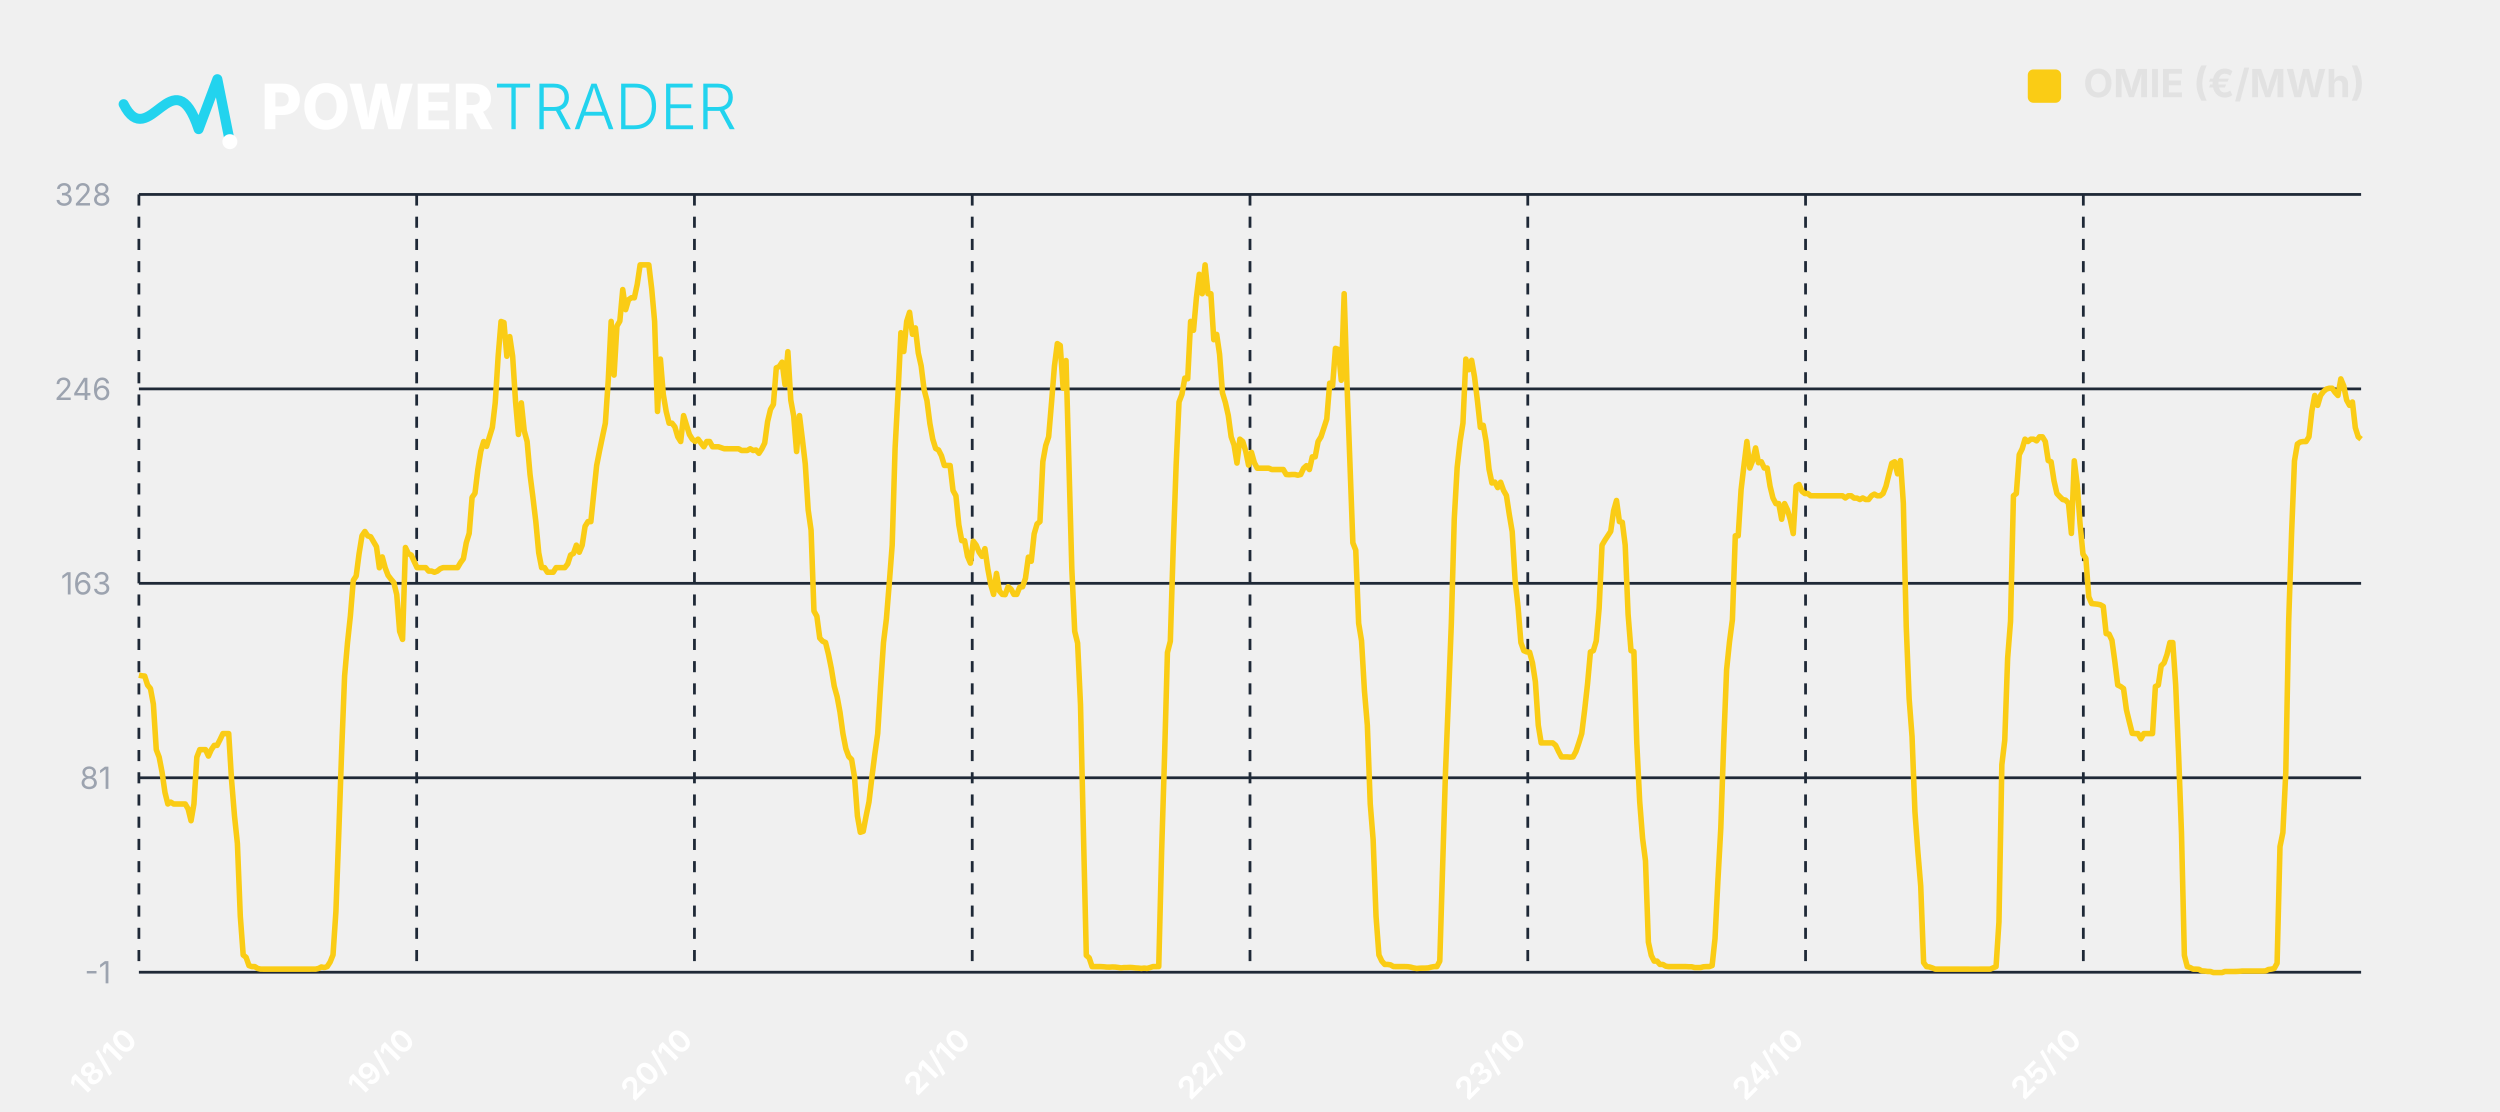
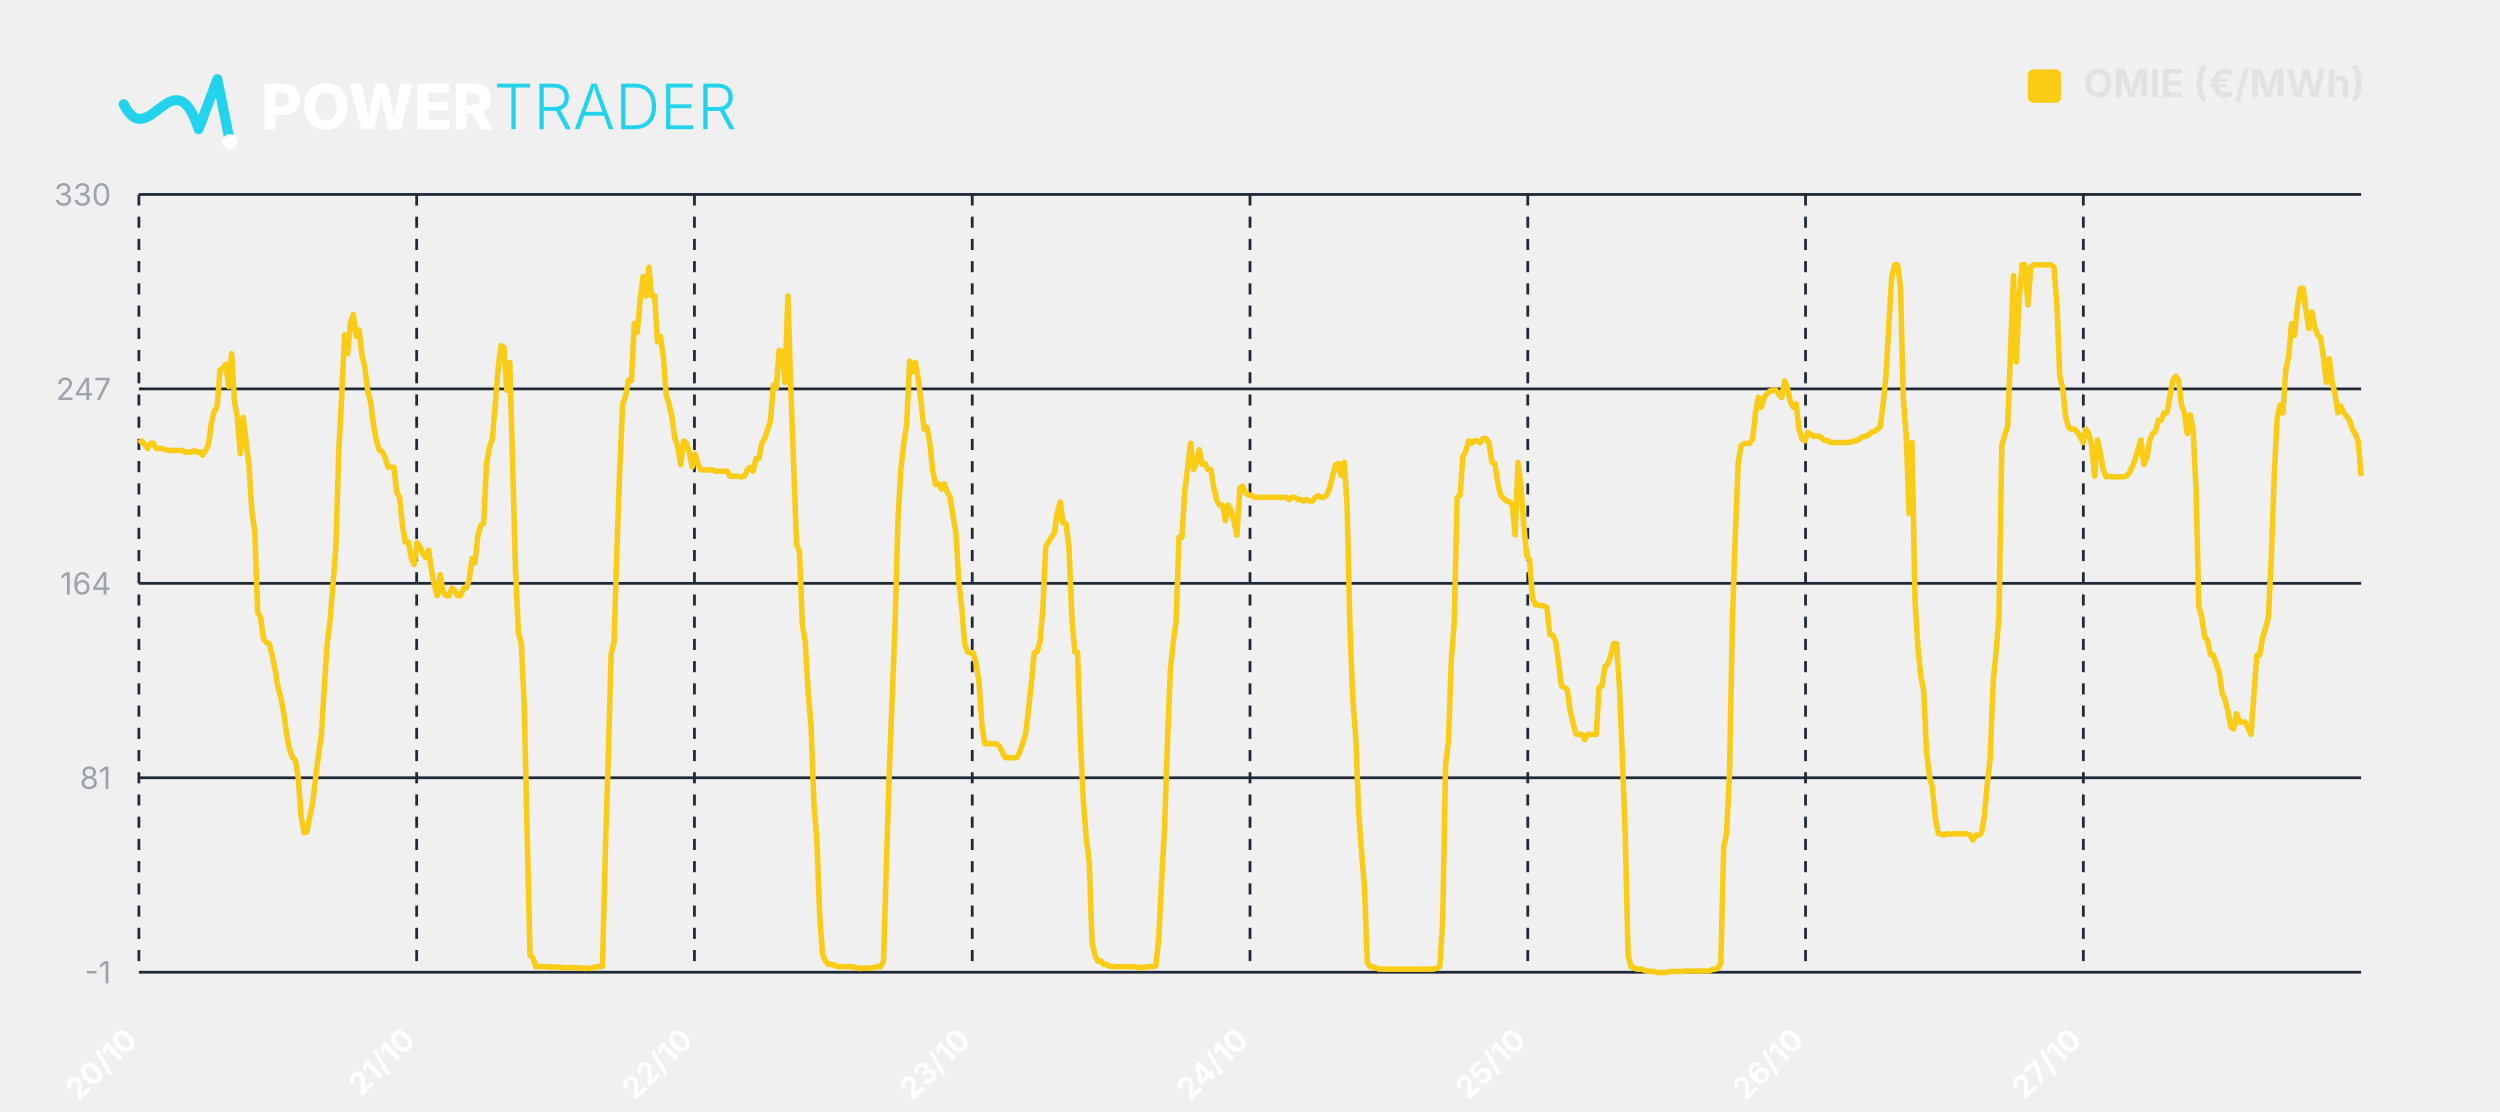
<svg xmlns="http://www.w3.org/2000/svg" viewBox="0 0 900 400" style="font-family: 'Inter', sans-serif; background: #0b0f19;">
  <g transform="translate(40, 15) scale(0.45)">
    <path d="M10 50 C30 90 50 10 70 70 L85 30 L95 80" stroke="#22d3ee" stroke-width="8" stroke-linecap="round" stroke-linejoin="round" fill="none" />
    <circle cx="95" cy="80" r="6" fill="#ffffff" />
    <text x="120" y="70" font-family="'Inter', sans-serif" font-weight="800" font-size="50" fill="#ffffff">POWER<tspan fill="#22d3ee" font-weight="300">TRADER</tspan>
    </text>
  </g>
  <rect x="730" y="25" width="12" height="12" fill="#facc15" rx="2" />
  <text x="750" y="35" font-size="14" font-weight="bold" fill="#e2e2e2">OMIE (€/MWh)</text>
  <line x1="50" y1="350.0" x2="850" y2="350.0" stroke="#1f2937" stroke-width="1" />
  <text x="40" y="354.0" text-anchor="end" font-size="11" fill="#9ca3af">-1</text>
  <line x1="50" y1="280.0" x2="850" y2="280.0" stroke="#1f2937" stroke-width="1" />
  <text x="40" y="284.0" text-anchor="end" font-size="11" fill="#9ca3af">81</text>
  <line x1="50" y1="210.0" x2="850" y2="210.0" stroke="#1f2937" stroke-width="1" />
-   <text x="40" y="214.0" text-anchor="end" font-size="11" fill="#9ca3af">163</text>
+   <text x="40" y="214.0" text-anchor="end" font-size="11" fill="#9ca3af">164</text>
  <line x1="50" y1="140.0" x2="850" y2="140.0" stroke="#1f2937" stroke-width="1" />
-   <text x="40" y="144.0" text-anchor="end" font-size="11" fill="#9ca3af">246</text>
+   <text x="40" y="144.0" text-anchor="end" font-size="11" fill="#9ca3af">247</text>
  <line x1="50" y1="70.0" x2="850" y2="70.0" stroke="#1f2937" stroke-width="1" />
-   <text x="40" y="74.0" text-anchor="end" font-size="11" fill="#9ca3af">328</text>
+   <text x="40" y="74.0" text-anchor="end" font-size="11" fill="#9ca3af">330</text>
  <line x1="50.0" y1="70" x2="50.0" y2="350" stroke="#1f2937" stroke-width="1" stroke-dasharray="4,4" />
-   <text x="50.0" y="375" text-anchor="end" transform="rotate(-45, 50.0, 375)" font-size="11" font-weight="bold" fill="#ffffff">18/10</text>
+   <text x="50.0" y="375" text-anchor="end" transform="rotate(-45, 50.0, 375)" font-size="11" font-weight="bold" fill="#ffffff">20/10</text>
  <line x1="150.0" y1="70" x2="150.0" y2="350" stroke="#1f2937" stroke-width="1" stroke-dasharray="4,4" />
-   <text x="150.0" y="375" text-anchor="end" transform="rotate(-45, 150.0, 375)" font-size="11" font-weight="bold" fill="#ffffff">19/10</text>
+   <text x="150.0" y="375" text-anchor="end" transform="rotate(-45, 150.0, 375)" font-size="11" font-weight="bold" fill="#ffffff">21/10</text>
  <line x1="250.0" y1="70" x2="250.0" y2="350" stroke="#1f2937" stroke-width="1" stroke-dasharray="4,4" />
-   <text x="250.0" y="375" text-anchor="end" transform="rotate(-45, 250.0, 375)" font-size="11" font-weight="bold" fill="#ffffff">20/10</text>
+   <text x="250.0" y="375" text-anchor="end" transform="rotate(-45, 250.0, 375)" font-size="11" font-weight="bold" fill="#ffffff">22/10</text>
  <line x1="350.0" y1="70" x2="350.0" y2="350" stroke="#1f2937" stroke-width="1" stroke-dasharray="4,4" />
-   <text x="350.0" y="375" text-anchor="end" transform="rotate(-45, 350.0, 375)" font-size="11" font-weight="bold" fill="#ffffff">21/10</text>
+   <text x="350.0" y="375" text-anchor="end" transform="rotate(-45, 350.0, 375)" font-size="11" font-weight="bold" fill="#ffffff">23/10</text>
  <line x1="450.0" y1="70" x2="450.0" y2="350" stroke="#1f2937" stroke-width="1" stroke-dasharray="4,4" />
-   <text x="450.0" y="375" text-anchor="end" transform="rotate(-45, 450.0, 375)" font-size="11" font-weight="bold" fill="#ffffff">22/10</text>
+   <text x="450.0" y="375" text-anchor="end" transform="rotate(-45, 450.0, 375)" font-size="11" font-weight="bold" fill="#ffffff">24/10</text>
  <line x1="550.0" y1="70" x2="550.0" y2="350" stroke="#1f2937" stroke-width="1" stroke-dasharray="4,4" />
-   <text x="550.0" y="375" text-anchor="end" transform="rotate(-45, 550.0, 375)" font-size="11" font-weight="bold" fill="#ffffff">23/10</text>
+   <text x="550.0" y="375" text-anchor="end" transform="rotate(-45, 550.0, 375)" font-size="11" font-weight="bold" fill="#ffffff">25/10</text>
  <line x1="650.0" y1="70" x2="650.0" y2="350" stroke="#1f2937" stroke-width="1" stroke-dasharray="4,4" />
-   <text x="650.0" y="375" text-anchor="end" transform="rotate(-45, 650.0, 375)" font-size="11" font-weight="bold" fill="#ffffff">24/10</text>
+   <text x="650.0" y="375" text-anchor="end" transform="rotate(-45, 650.0, 375)" font-size="11" font-weight="bold" fill="#ffffff">26/10</text>
  <line x1="750.0" y1="70" x2="750.0" y2="350" stroke="#1f2937" stroke-width="1" stroke-dasharray="4,4" />
-   <text x="750.0" y="375" text-anchor="end" transform="rotate(-45, 750.0, 375)" font-size="11" font-weight="bold" fill="#ffffff">25/10</text>
-   <polyline points="50.0,243.055 51.043,243.276 52.086,243.386 53.129,246.625 54.172,247.897 55.215,253.502 56.258,269.875 57.301,272.572 58.344,277.998 59.387,285.291 60.43,289.437 61.473,288.767 62.516,289.437 63.559,289.437 64.602,289.437 65.645,289.437 66.688,289.437 67.731,291.218 68.774,295.457 69.817,289.437 70.86,272.572 71.904,269.875 72.947,269.875 73.99,269.875 75.033,272.182 76.076,269.875 77.119,268.34 78.162,268.332 79.205,266.297 80.248,264.092 81.291,264.092 82.334,264.092 83.377,281.051 84.42,293.77 85.463,303.648 86.506,329.799 87.549,343.798 88.592,344.646 89.635,347.614 90.678,347.979 91.721,347.979 92.764,348.648 93.807,348.877 94.85,348.886 95.893,348.886 96.936,348.886 97.979,348.886 99.022,348.886 100.065,348.886 101.108,348.886 102.151,348.886 103.194,348.886 104.237,348.886 105.28,348.886 106.323,348.886 107.366,348.886 108.409,348.886 109.452,348.886 110.495,348.886 111.538,348.886 112.581,348.877 113.625,348.877 114.668,348.648 115.711,348.106 116.754,348.326 117.797,347.979 118.84,346.35 119.883,343.773 120.926,328.196 121.969,299.621 123.012,269.875 124.055,243.386 125.098,231.421 126.141,221.696 127.184,208.943 128.227,207.349 129.27,199.31 130.313,192.866 131.356,191.339 132.399,192.925 133.442,193.239 134.485,195.036 135.528,196.809 136.571,204.398 137.614,200.497 138.657,204.398 139.7,207.12 140.743,208.485 141.786,209.74 142.829,214.064 143.872,227.292 144.915,230.175 145.958,197.105 147.001,199.31 148.044,199.819 149.087,202.108 150.13,204.347 151.173,204.347 152.216,204.347 153.259,204.347 154.302,205.585 155.346,205.585 156.389,206.009 157.432,205.61 158.475,204.754 159.518,204.347 160.561,204.347 161.604,204.347 162.647,204.347 163.69,204.347 164.733,204.347 165.776,202.575 166.819,201.142 167.862,195.384 168.905,192.018 169.948,179.044 170.991,177.569 172.034,168.946 173.077,162.476 174.12,158.948 175.163,160.687 176.206,157.253 177.249,153.861 178.292,144.907 179.335,128.253 180.378,115.738 181.421,116.128 182.464,128.253 183.507,121.181 184.55,128.253 185.593,144.533 186.636,156.405 187.679,145.034 188.722,155.073 189.765,158.948 190.808,170.819 191.851,179.044 192.894,187.787 193.937,198.988 194.98,204.347 196.023,204.347 197.066,206.009 198.11,206.009 199.153,206.009 200.196,204.347 201.239,204.347 202.282,204.347 203.325,204.347 204.368,203.024 205.411,199.819 206.454,199.225 207.497,196.258 208.54,198.801 209.583,196.258 210.626,189.474 211.669,187.778 212.712,187.787 213.755,177.569 214.798,167.563 215.841,162.255 216.884,157.253 217.927,152.351 218.97,136.902 220.013,115.704 221.056,135.028 222.099,117.383 223.142,115.602 224.185,104.248 225.228,111.464 226.271,107.903 227.314,107.182 228.357,107.207 229.4,102.391 230.443,95.353 231.486,95.353 232.529,95.353 233.572,95.353 234.615,104.002 235.658,115.704 236.701,148.129 237.744,129.271 238.787,141.99 239.831,148.129 240.874,152.351 241.917,152.351 242.96,153.691 244.003,157.253 245.046,158.948 246.089,149.621 247.132,153.013 248.175,156.405 249.218,158.1 250.261,158.948 251.304,158.1 252.347,159.491 253.39,160.831 254.433,158.948 255.476,158.948 256.519,160.831 257.562,160.831 258.605,160.831 259.648,161.178 260.691,161.543 261.734,161.543 262.777,161.56 263.82,161.56 264.863,161.56 265.906,161.56 266.949,162.171 267.992,162.171 269.035,162.171 270.078,161.56 271.121,162.171 272.164,162.001 273.207,163.188 274.25,161.585 275.293,159.491 276.336,151.758 277.379,147.383 278.422,145.593 279.465,132.425 280.508,131.984 281.551,130.39 282.595,138.488 283.638,126.608 284.681,144.033 285.724,149.765 286.767,162.552 287.81,149.621 288.853,158.1 289.896,167.021 290.939,183.547 291.982,190.856 293.025,220 294.068,221.84 295.111,229.709 296.154,230.853 297.197,231.294 298.24,235.517 299.283,240.655 300.326,247.049 301.369,250.814 302.412,256.461 303.455,264.092 304.498,269.502 305.541,272.36 306.584,273.42 307.627,279.771 308.67,293.762 309.713,299.621 310.756,299.273 311.799,293.77 312.842,288.657 313.885,279.771 314.928,271.554 315.971,264.092 317.014,247.049 318.057,231.32 319.1,222.798 320.143,209.875 321.186,196.258 322.229,161.416 323.272,141.99 324.316,119.774 325.359,126.549 326.402,115.704 327.445,112.422 328.488,120.342 329.531,118.044 330.574,127.058 331.617,131.704 332.66,140.175 333.703,144.211 334.746,152.402 335.789,158.1 336.832,161.441 337.875,162.001 338.918,164.053 339.961,167.555 341.004,167.555 342.047,167.589 343.09,176.594 344.133,178.493 345.176,188.906 346.219,194.629 347.262,194.655 348.305,200.294 349.348,202.727 350.391,194.85 351.434,196.258 352.477,198.784 353.52,200.285 354.563,197.521 355.606,204.737 356.649,210.35 357.692,213.979 358.735,206.433 359.778,212.741 360.821,213.979 361.864,214.064 362.907,211.232 363.95,212.063 364.993,213.979 366.037,213.979 367.08,211.393 368.123,211.232 369.166,208.196 370.209,200.574 371.252,202.049 372.295,192.213 373.338,188.626 374.381,187.778 375.424,166.181 376.467,160.381 377.51,157.253 378.553,144.907 379.596,131.789 380.639,123.7 381.682,124.37 382.725,139.777 383.768,129.796 384.811,166.91 385.854,204.737 386.897,227.292 387.94,231.515 388.983,253.748 390.026,299.392 391.069,343.942 392.112,344.841 393.155,347.979 394.198,347.979 395.241,347.979 396.284,347.979 397.327,348.038 398.37,348.148 399.413,348.174 400.456,348.106 401.499,348.148 402.542,348.284 403.585,348.453 404.628,348.326 405.671,348.326 406.714,348.267 407.757,348.326 408.801,348.453 409.844,348.513 410.887,348.631 411.93,348.513 412.973,348.631 414.016,348.326 415.059,347.979 416.102,347.979 417.145,347.962 418.188,306.489 419.231,272.563 420.274,234.923 421.317,230.853 422.36,197.105 423.403,167.496 424.446,144.729 425.489,141.99 426.532,136.113 427.575,136.359 428.618,115.704 429.661,118.909 430.704,107.224 431.747,98.745 432.79,105.74 433.833,95.353 434.876,105.74 435.919,105.74 436.962,122.301 438.005,120.393 439.048,127.558 440.091,141.455 441.134,144.907 442.177,149.545 443.22,157.253 444.263,160.22 445.306,166.699 446.349,158.1 447.392,158.948 448.435,162.34 449.478,167.428 450.522,162.849 451.565,166.58 452.608,168.555 453.651,168.555 454.694,168.555 455.737,168.555 456.78,168.555 457.823,169.03 458.866,169.03 459.909,169.03 460.952,169.03 461.995,169.03 463.038,170.819 464.081,170.896 465.124,170.819 466.167,170.819 467.21,171.074 468.253,170.819 469.296,168.581 470.339,167.648 471.382,169.03 472.425,164.46 473.468,164.46 474.511,158.948 475.554,157.253 476.597,154.064 477.64,150.851 478.683,137.945 479.726,138.929 480.769,125.413 481.812,125.786 482.855,136.902 483.898,105.732 484.941,138.929 485.984,167.004 487.027,195.41 488.07,198.072 489.113,224.384 490.156,230.684 491.199,248.694 492.243,261.082 493.286,289.361 494.329,302.326 495.372,329.892 496.415,343.798 497.458,345.994 498.501,347.19 499.544,347.19 500.587,347.351 501.63,347.962 502.673,347.979 503.716,347.979 504.759,347.979 505.802,347.979 506.845,348.012 507.888,348.174 508.931,348.453 509.974,348.648 511.017,348.564 512.06,348.513 513.103,348.513 514.146,348.453 515.189,348.174 516.232,347.979 517.275,347.979 518.318,345.994 519.361,311.568 520.404,277.193 521.447,251.221 522.49,224.172 523.533,186.845 524.576,168.293 525.619,158.948 526.662,152.326 527.705,129.271 528.748,133.103 529.791,129.712 530.834,135.732 531.877,144.305 532.92,153.861 533.963,153.098 535.007,159.016 536.05,168.92 537.093,173.872 538.136,173.55 539.179,175.534 540.222,173.609 541.265,176.543 542.308,178.366 543.351,185.234 544.394,191.407 545.437,208.866 546.48,218.304 547.523,231.32 548.566,234.245 549.609,234.686 550.652,234.796 551.695,238.654 552.738,245.438 553.781,261.082 554.824,267.45 555.867,267.45 556.91,267.45 557.953,267.45 558.996,267.45 560.039,268.332 561.082,270.537 562.125,272.487 563.168,272.487 564.211,272.487 565.254,272.572 566.297,272.487 567.34,270.537 568.383,267.45 569.426,264.092 570.469,255.613 571.512,246.201 572.555,234.686 573.598,234.245 574.641,230.768 575.684,218.991 576.728,196.258 577.771,194.477 578.814,192.883 579.857,191.289 580.9,183.886 581.943,180.172 582.986,187.778 584.029,188.016 585.072,196.258 586.115,221.187 587.158,234.245 588.201,234.576 589.244,267.45 590.287,288.513 591.33,301.783 592.373,309.881 593.416,339.177 594.459,343.942 595.502,345.994 596.545,345.994 597.588,347.19 598.631,347.198 599.674,347.826 600.717,347.979 601.76,347.979 602.803,347.979 603.846,347.979 604.889,347.979 605.932,347.979 606.975,347.979 608.018,348.038 609.061,348.046 610.104,348.326 611.147,348.326 612.19,348.326 613.233,348.038 614.276,347.979 615.319,347.979 616.362,347.614 617.405,337.897 618.449,316.97 619.492,298.01 620.535,267.45 621.578,241.088 622.621,231.031 623.664,223.112 624.707,192.883 625.75,192.883 626.793,176.272 627.836,167.453 628.879,158.948 629.922,168.488 630.965,165.791 632.008,161.255 633.051,166.588 634.094,166.241 635.137,168.488 636.18,168.488 637.223,175.025 638.266,179.299 639.309,181.3 640.352,181.3 641.395,186.93 642.438,181.3 643.481,183.538 644.524,187.117 645.567,192.086 646.61,175.059 647.653,174.423 648.696,176.874 649.739,177.671 650.782,177.671 651.825,178.468 652.868,178.468 653.911,178.485 654.954,178.485 655.997,178.485 657.04,178.485 658.083,178.485 659.126,178.485 660.169,178.485 661.213,178.485 662.256,178.485 663.299,178.485 664.342,179.265 665.385,178.485 666.428,178.485 667.471,179.299 668.514,179.316 669.557,179.825 670.6,179.265 671.643,179.825 672.686,179.825 673.729,178.485 674.772,177.891 675.815,178.485 676.858,178.468 677.901,177.671 678.944,175.059 679.987,170.819 681.03,166.8 682.073,166.241 683.116,170.574 684.159,165.791 685.202,181.164 686.245,225.511 687.288,251.509 688.331,265.101 689.374,292.184 690.417,306.489 691.46,318.996 692.503,346.529 693.546,347.979 694.589,348.106 695.632,348.453 696.675,348.886 697.718,348.886 698.761,348.886 699.804,348.886 700.847,348.886 701.89,348.886 702.934,348.886 703.977,348.886 705.02,348.886 706.063,348.886 707.106,348.886 708.149,348.886 709.192,348.894 710.235,348.894 711.278,348.894 712.321,348.894 713.364,348.886 714.407,348.886 715.45,348.886 716.493,348.886 717.536,348.428 718.579,347.979 719.622,331.927 720.665,275.294 721.708,266.526 722.751,236.908 723.794,223.646 724.837,178.485 725.88,177.671 726.923,163.68 727.966,161.619 729.009,158.1 730.052,158.948 731.095,158.1 732.138,158.1 733.181,158.702 734.224,157.253 735.267,157.253 736.31,158.948 737.353,165.791 738.396,166.241 739.439,173.066 740.482,177.671 741.525,178.79 742.568,179.825 743.611,180.062 744.654,181.164 745.698,192.026 746.741,165.901 747.784,174.389 748.827,188.626 749.87,199.48 750.913,201.006 751.956,214.844 752.999,217.286 754.042,217.397 755.085,217.507 756.128,217.727 757.171,218.304 758.214,228.097 759.257,228.284 760.3,230.514 761.343,238.154 762.386,246.625 763.429,247.134 764.472,247.897 765.515,255.528 766.558,259.853 767.601,264.008 768.644,264.092 769.687,264.092 770.73,265.992 771.773,264.092 772.816,264.092 773.859,264.092 774.902,264.092 775.945,247.134 776.988,246.625 778.031,239.68 779.074,238.654 780.117,235.644 781.16,231.32 782.203,231.32 783.246,246.625 784.289,271.554 785.332,299.807 786.375,343.942 787.419,347.979 788.462,348.326 789.505,348.886 790.548,348.886 791.591,348.945 792.634,349.539 793.677,349.573 794.72,349.725 795.763,349.734 796.806,350.124 797.849,350.124 798.892,350.124 799.935,350.124 800.978,349.742 802.021,349.742 803.064,349.734 804.107,349.734 805.15,349.725 806.193,349.666 807.236,349.573 808.279,349.573 809.322,349.573 810.365,349.573 811.408,349.573 812.451,349.573 813.494,349.573 814.537,349.573 815.58,349.539 816.623,349.021 817.666,348.886 818.709,348.64 819.752,346.774 820.795,304.785 821.838,299.714 822.881,278.092 823.924,223.646 824.967,192.018 826.01,165.901 827.053,159.864 828.096,159.126 829.14,158.948 830.183,158.948 831.226,157.253 832.269,147.925 833.312,142.371 834.355,145.924 835.398,142.371 836.441,140.972 837.484,140.065 838.527,139.768 839.57,139.768 840.613,141.252 841.656,142.371 842.699,136.402 843.742,138.912 844.785,144.025 845.828,145.924 846.871,144.729 847.914,153.979 848.957,157.253 850.0,158.1" fill="none" stroke="#facc15" stroke-width="2" stroke-linejoin="round" />
+   <text x="750.0" y="375" text-anchor="end" transform="rotate(-45, 750.0, 375)" font-size="11" font-weight="bold" fill="#ffffff">27/10</text>
+   <polyline points="50.0,159.583 51.043,158.738 52.086,160.124 53.129,161.459 54.172,159.583 55.215,159.583 56.258,161.459 57.301,161.459 58.344,161.459 59.387,161.805 60.43,162.169 61.473,162.169 62.516,162.186 63.559,162.186 64.602,162.186 65.645,162.186 66.688,162.794 67.731,162.794 68.774,162.794 69.817,162.186 70.86,162.794 71.904,162.625 72.947,163.808 73.99,162.211 75.033,160.124 76.076,152.416 77.119,148.055 78.162,146.272 79.205,133.147 80.248,132.708 81.291,131.119 82.334,139.19 83.377,127.35 84.42,144.717 85.463,150.43 86.506,163.174 87.549,150.286 88.592,158.738 89.635,167.628 90.678,184.1 91.721,191.385 92.764,220.431 93.807,222.265 94.85,230.108 95.893,231.249 96.936,231.688 97.979,235.897 99.022,241.018 100.065,247.391 101.108,251.143 102.151,256.771 103.194,264.378 104.237,269.769 105.28,272.617 106.323,273.674 107.366,280.004 108.409,293.948 109.452,299.788 110.495,299.442 111.538,293.957 112.581,288.861 113.625,280.004 114.668,271.815 115.711,264.378 116.754,247.391 117.797,231.714 118.84,223.22 119.883,210.341 120.926,196.768 121.969,162.042 123.012,142.68 124.055,120.538 125.098,127.291 126.141,116.482 127.184,113.211 128.227,121.104 129.27,118.814 130.313,127.798 131.356,132.429 132.399,140.872 133.442,144.895 134.485,153.058 135.528,158.738 136.571,162.067 137.614,162.625 138.657,164.67 139.7,168.161 140.743,168.161 141.786,168.194 142.829,177.17 143.872,179.063 144.915,189.441 145.958,195.145 147.001,195.171 148.044,200.791 149.087,203.216 150.13,195.365 151.173,196.768 152.216,199.286 153.259,200.782 154.302,198.027 155.346,205.219 156.389,210.814 157.432,214.431 158.475,206.909 159.518,213.197 160.561,214.431 161.604,214.515 162.647,211.693 163.69,212.521 164.733,214.431 165.776,214.431 166.819,211.853 167.862,211.693 168.905,208.667 169.948,201.07 170.991,202.54 172.034,192.737 173.077,189.162 174.12,188.317 175.163,166.792 176.206,161.011 177.249,157.892 178.292,145.588 179.335,132.514 180.378,124.451 181.421,125.119 182.464,140.475 183.507,130.527 184.55,167.518 185.593,205.219 186.636,227.699 187.679,231.908 188.722,254.067 189.765,299.56 190.808,343.962 191.851,344.858 192.894,347.985 193.937,347.985 194.98,347.985 196.023,347.985 197.066,348.044 198.11,348.154 199.153,348.18 200.196,348.112 201.239,348.154 202.282,348.289 203.325,348.459 204.368,348.332 205.411,348.332 206.454,348.273 207.497,348.332 208.54,348.459 209.583,348.518 210.626,348.636 211.669,348.518 212.712,348.636 213.755,348.332 214.798,347.985 215.841,347.985 216.884,347.968 217.927,306.634 218.97,272.82 220.013,235.305 221.056,231.249 222.099,197.613 223.142,168.101 224.185,145.41 225.228,142.68 226.271,136.824 227.314,137.069 228.357,116.482 229.4,119.676 230.443,108.03 231.486,99.579 232.529,106.551 233.572,96.199 234.615,106.551 235.658,106.551 236.701,123.057 237.744,121.155 238.787,128.296 239.831,142.148 240.874,145.588 241.917,150.21 242.96,157.892 244.003,160.85 245.046,167.307 246.089,158.738 247.132,159.583 248.175,162.963 249.218,168.034 250.261,163.47 251.304,167.189 252.347,169.158 253.39,169.158 254.433,169.158 255.476,169.158 256.519,169.158 257.562,169.631 258.605,169.631 259.648,169.631 260.691,169.631 261.734,169.631 262.777,171.414 263.82,171.49 264.863,171.414 265.906,171.414 266.949,171.668 267.992,171.414 269.035,169.183 270.078,168.254 271.121,169.631 272.164,165.076 273.207,165.076 274.25,159.583 275.293,157.892 276.336,154.715 277.379,151.512 278.422,138.649 279.465,139.629 280.508,126.158 281.551,126.53 282.595,137.61 283.638,106.543 284.681,139.629 285.724,167.611 286.767,195.923 287.81,198.577 288.853,224.801 289.896,231.08 290.939,249.03 291.982,261.377 293.025,289.562 294.068,302.484 295.111,329.959 296.154,343.819 297.197,346.008 298.24,347.199 299.283,347.199 300.326,347.36 301.369,347.968 302.412,347.985 303.455,347.985 304.498,347.985 305.541,347.985 306.584,348.019 307.627,348.18 308.67,348.459 309.713,348.653 310.756,348.568 311.799,348.518 312.842,348.518 313.885,348.459 314.928,348.18 315.971,347.985 317.014,347.985 318.057,346.008 319.1,311.696 320.143,277.435 321.186,251.549 322.229,224.589 323.272,187.387 324.316,168.896 325.359,159.583 326.402,152.982 327.445,130.004 328.488,133.823 329.531,130.443 330.574,136.443 331.617,144.987 332.66,154.512 333.703,153.751 334.746,159.65 335.789,169.521 336.832,174.457 337.875,174.136 338.918,176.113 339.961,174.195 341.004,177.119 342.047,178.936 343.09,185.781 344.133,191.934 345.176,209.335 346.219,218.741 347.262,231.714 348.305,234.629 349.348,235.069 350.391,235.179 351.434,239.024 352.477,245.785 353.52,261.377 354.563,267.724 355.606,267.724 356.649,267.724 357.692,267.724 358.735,267.724 359.778,268.603 360.821,270.8 361.864,272.744 362.907,272.744 363.95,272.744 364.993,272.829 366.037,272.744 367.08,270.8 368.123,267.724 369.166,264.378 370.209,255.926 371.252,246.546 372.295,235.069 373.338,234.629 374.381,231.164 375.424,219.426 376.467,196.768 377.51,194.993 378.553,193.404 379.596,191.816 380.639,184.438 381.682,180.736 382.725,188.317 383.768,188.553 384.811,196.768 385.854,221.614 386.897,234.629 387.94,234.959 388.983,267.724 390.026,288.717 391.069,301.943 392.112,310.014 393.155,339.213 394.198,343.962 395.241,346.008 396.284,346.008 397.327,347.199 398.37,347.208 399.413,347.833 400.456,347.985 401.499,347.985 402.542,347.985 403.585,347.985 404.628,347.985 405.671,347.985 406.714,347.985 407.757,348.044 408.801,348.053 409.844,348.332 410.887,348.332 411.93,348.332 412.973,348.044 414.016,347.985 415.059,347.985 416.102,347.622 417.145,337.937 418.188,317.079 419.231,298.182 420.274,267.724 421.317,241.449 422.36,231.426 423.403,223.533 424.446,193.404 425.489,193.404 426.532,176.848 427.575,168.059 428.618,159.583 429.661,169.09 430.704,166.403 431.747,161.881 432.79,167.197 433.833,166.851 434.876,169.09 435.919,169.09 436.962,175.606 438.005,179.866 439.048,181.86 440.091,181.86 441.134,187.472 442.177,181.86 443.22,184.091 444.263,187.658 445.306,192.61 446.349,175.64 447.392,175.006 448.435,177.449 449.478,178.243 450.522,178.243 451.565,179.037 452.608,179.037 453.651,179.054 454.694,179.054 455.737,179.054 456.78,179.054 457.823,179.054 458.866,179.054 459.909,179.054 460.952,179.054 461.995,179.054 463.038,179.054 464.081,179.832 465.124,179.054 466.167,179.054 467.21,179.866 468.253,179.882 469.296,180.39 470.339,179.832 471.382,180.39 472.425,180.39 473.468,179.054 474.511,178.463 475.554,179.054 476.597,179.037 477.64,178.243 478.683,175.64 479.726,171.414 480.769,167.409 481.812,166.851 482.855,171.169 483.898,166.403 484.941,181.725 485.984,225.925 487.027,251.836 488.07,265.383 489.113,292.376 490.156,306.634 491.199,319.099 492.243,346.54 493.286,347.985 494.329,348.112 495.372,348.459 496.415,348.89 497.458,348.89 498.501,348.89 499.544,348.89 500.587,348.89 501.63,348.89 502.673,348.89 503.716,348.89 504.759,348.89 505.802,348.89 506.845,348.89 507.888,348.89 508.931,348.898 509.974,348.898 511.017,348.898 512.06,348.898 513.103,348.89 514.146,348.89 515.189,348.89 516.232,348.89 517.275,348.433 518.318,347.985 519.361,331.987 520.404,275.542 521.447,266.803 522.49,237.283 523.533,224.065 524.576,179.054 525.619,178.243 526.662,164.298 527.705,162.245 528.748,158.738 529.791,159.583 530.834,158.738 531.877,158.738 532.92,159.338 533.963,157.892 535.007,157.892 536.05,159.583 537.093,166.403 538.136,166.851 539.179,173.654 540.222,178.243 541.265,179.358 542.308,180.39 543.351,180.626 544.394,181.725 545.437,192.551 546.48,166.513 547.523,174.972 548.566,189.162 549.609,199.979 550.652,201.501 551.695,215.293 552.738,217.727 553.781,217.837 554.824,217.947 555.867,218.166 556.91,218.741 557.953,228.502 558.996,228.688 560.039,230.911 561.082,238.525 562.125,246.968 563.168,247.475 564.211,248.236 565.254,255.842 566.297,260.152 567.34,264.293 568.383,264.378 569.426,264.378 570.469,266.271 571.512,264.378 572.555,264.378 573.598,264.378 574.641,264.378 575.684,247.475 576.728,246.968 577.771,240.047 578.814,239.024 579.857,236.024 580.9,231.714 581.943,231.714 582.986,246.968 584.029,271.815 585.072,299.974 586.115,343.962 587.158,347.985 588.201,348.332 589.244,348.89 590.287,348.89 591.33,348.949 592.373,349.54 593.416,349.574 594.459,349.726 595.502,349.735 596.545,350.123 597.588,350.123 598.631,350.123 599.674,350.123 600.717,349.743 601.76,349.743 602.803,349.735 603.846,349.735 604.889,349.726 605.932,349.667 606.975,349.574 608.018,349.574 609.061,349.574 610.104,349.574 611.147,349.574 612.19,349.574 613.233,349.574 614.276,349.574 615.319,349.54 616.362,349.025 617.405,348.89 618.449,348.644 619.492,346.785 620.535,304.935 621.578,299.881 622.621,278.33 623.664,224.065 624.707,192.542 625.75,166.513 626.793,160.495 627.836,159.76 628.879,159.583 629.922,159.583 630.965,157.892 632.008,148.596 633.051,143.061 634.094,146.602 635.137,143.061 636.18,141.666 637.223,140.762 638.266,140.466 639.309,140.466 640.352,141.945 641.395,143.061 642.438,137.111 643.481,139.613 644.524,144.709 645.567,146.602 646.61,145.41 647.653,154.63 648.696,157.892 649.739,158.738 650.782,155.704 651.825,156.27 652.868,157.064 653.911,157.064 654.954,157.064 655.997,157.859 657.04,158.653 658.083,158.653 659.126,159.329 660.169,159.329 661.213,159.329 662.256,159.329 663.299,159.329 664.342,159.329 665.385,159.329 666.428,159.067 667.471,158.738 668.514,158.653 669.557,157.859 670.6,157.216 671.643,157.064 672.686,156.625 673.729,155.526 674.772,155.357 675.815,154.512 676.858,153.667 677.901,145.579 678.944,135.497 679.987,116.963 681.03,99.562 682.073,95.354 683.116,95.354 684.159,102.96 685.202,143.525 686.245,157.064 687.288,184.818 688.331,159.329 689.374,215.504 690.417,232.601 691.46,243.241 692.503,248.447 693.546,270.336 694.589,279.581 695.632,283.435 696.675,294.126 697.718,299.974 698.761,300.253 699.804,300.675 700.847,300.16 701.89,300.253 702.934,300.253 703.977,300.16 705.02,300.16 706.063,300.16 707.106,300.16 708.149,300.16 709.192,300.675 710.235,302.408 711.278,300.675 712.321,300.675 713.364,299.788 714.407,293.492 715.45,281.905 716.493,272.829 717.536,245.785 718.579,234.739 719.622,222.122 720.665,160.267 721.708,156.633 722.751,153.667 723.794,126.623 724.837,99.199 725.88,130.367 726.923,106.543 727.966,95.354 729.009,95.354 730.052,109.746 731.095,96.199 732.138,95.354 733.181,95.354 734.224,95.354 735.267,95.354 736.31,95.354 737.353,95.354 738.396,95.354 739.439,96.199 740.482,109.687 741.525,135.497 742.568,139.672 743.611,149.864 744.654,153.836 745.698,154.512 746.741,154.512 747.784,155.475 748.827,157.064 749.87,159.329 750.913,154.512 751.956,156.126 752.999,160.428 754.042,171.414 755.085,158.408 756.128,163.098 757.171,169.116 758.214,171.668 759.257,171.414 760.3,171.668 761.343,171.668 762.386,171.668 763.429,171.668 764.472,171.668 765.515,171.414 766.558,170.24 767.601,168.034 768.644,165.304 769.687,161.695 770.73,158.408 771.773,167.189 772.816,164.983 773.859,158.721 774.902,156.126 775.945,155.374 776.988,151.301 778.031,151.301 779.074,148.63 780.117,148.613 781.16,142.68 782.203,136.967 783.246,135.421 784.289,136.967 785.332,145.824 786.375,148.63 787.419,156.126 788.462,149.407 789.505,154.512 790.548,175.446 791.591,218.319 792.634,222.122 793.677,229.39 794.72,230.573 795.763,235.584 796.806,235.804 797.849,239.024 798.892,241.982 799.935,249.292 800.978,251.768 802.021,255.926 803.064,261.563 804.107,262.425 805.15,256.949 806.193,259.958 807.236,259.958 808.279,259.958 809.322,262.087 810.365,264.378 811.408,250.154 812.451,235.914 813.494,235.804 814.537,229.39 815.58,226.347 816.623,222.122 817.666,200.994 818.709,171.668 819.752,150.878 820.795,145.824 821.838,148.613 822.881,133.308 823.924,128.263 824.967,116.482 826.01,120.716 827.053,110.38 828.096,103.805 829.14,103.805 830.183,112.019 831.226,118.307 832.269,112.366 833.312,117.656 834.355,120.707 835.398,121.485 836.441,128.44 837.484,137.61 838.527,129.158 839.57,137.61 840.613,141.835 841.656,148.613 842.699,146.221 843.742,148.613 844.785,149.965 845.828,151.301 846.871,154.512 847.914,156.236 848.957,158.721 850.0,171.414" fill="none" stroke="#facc15" stroke-width="2" stroke-linejoin="round" />
</svg>
